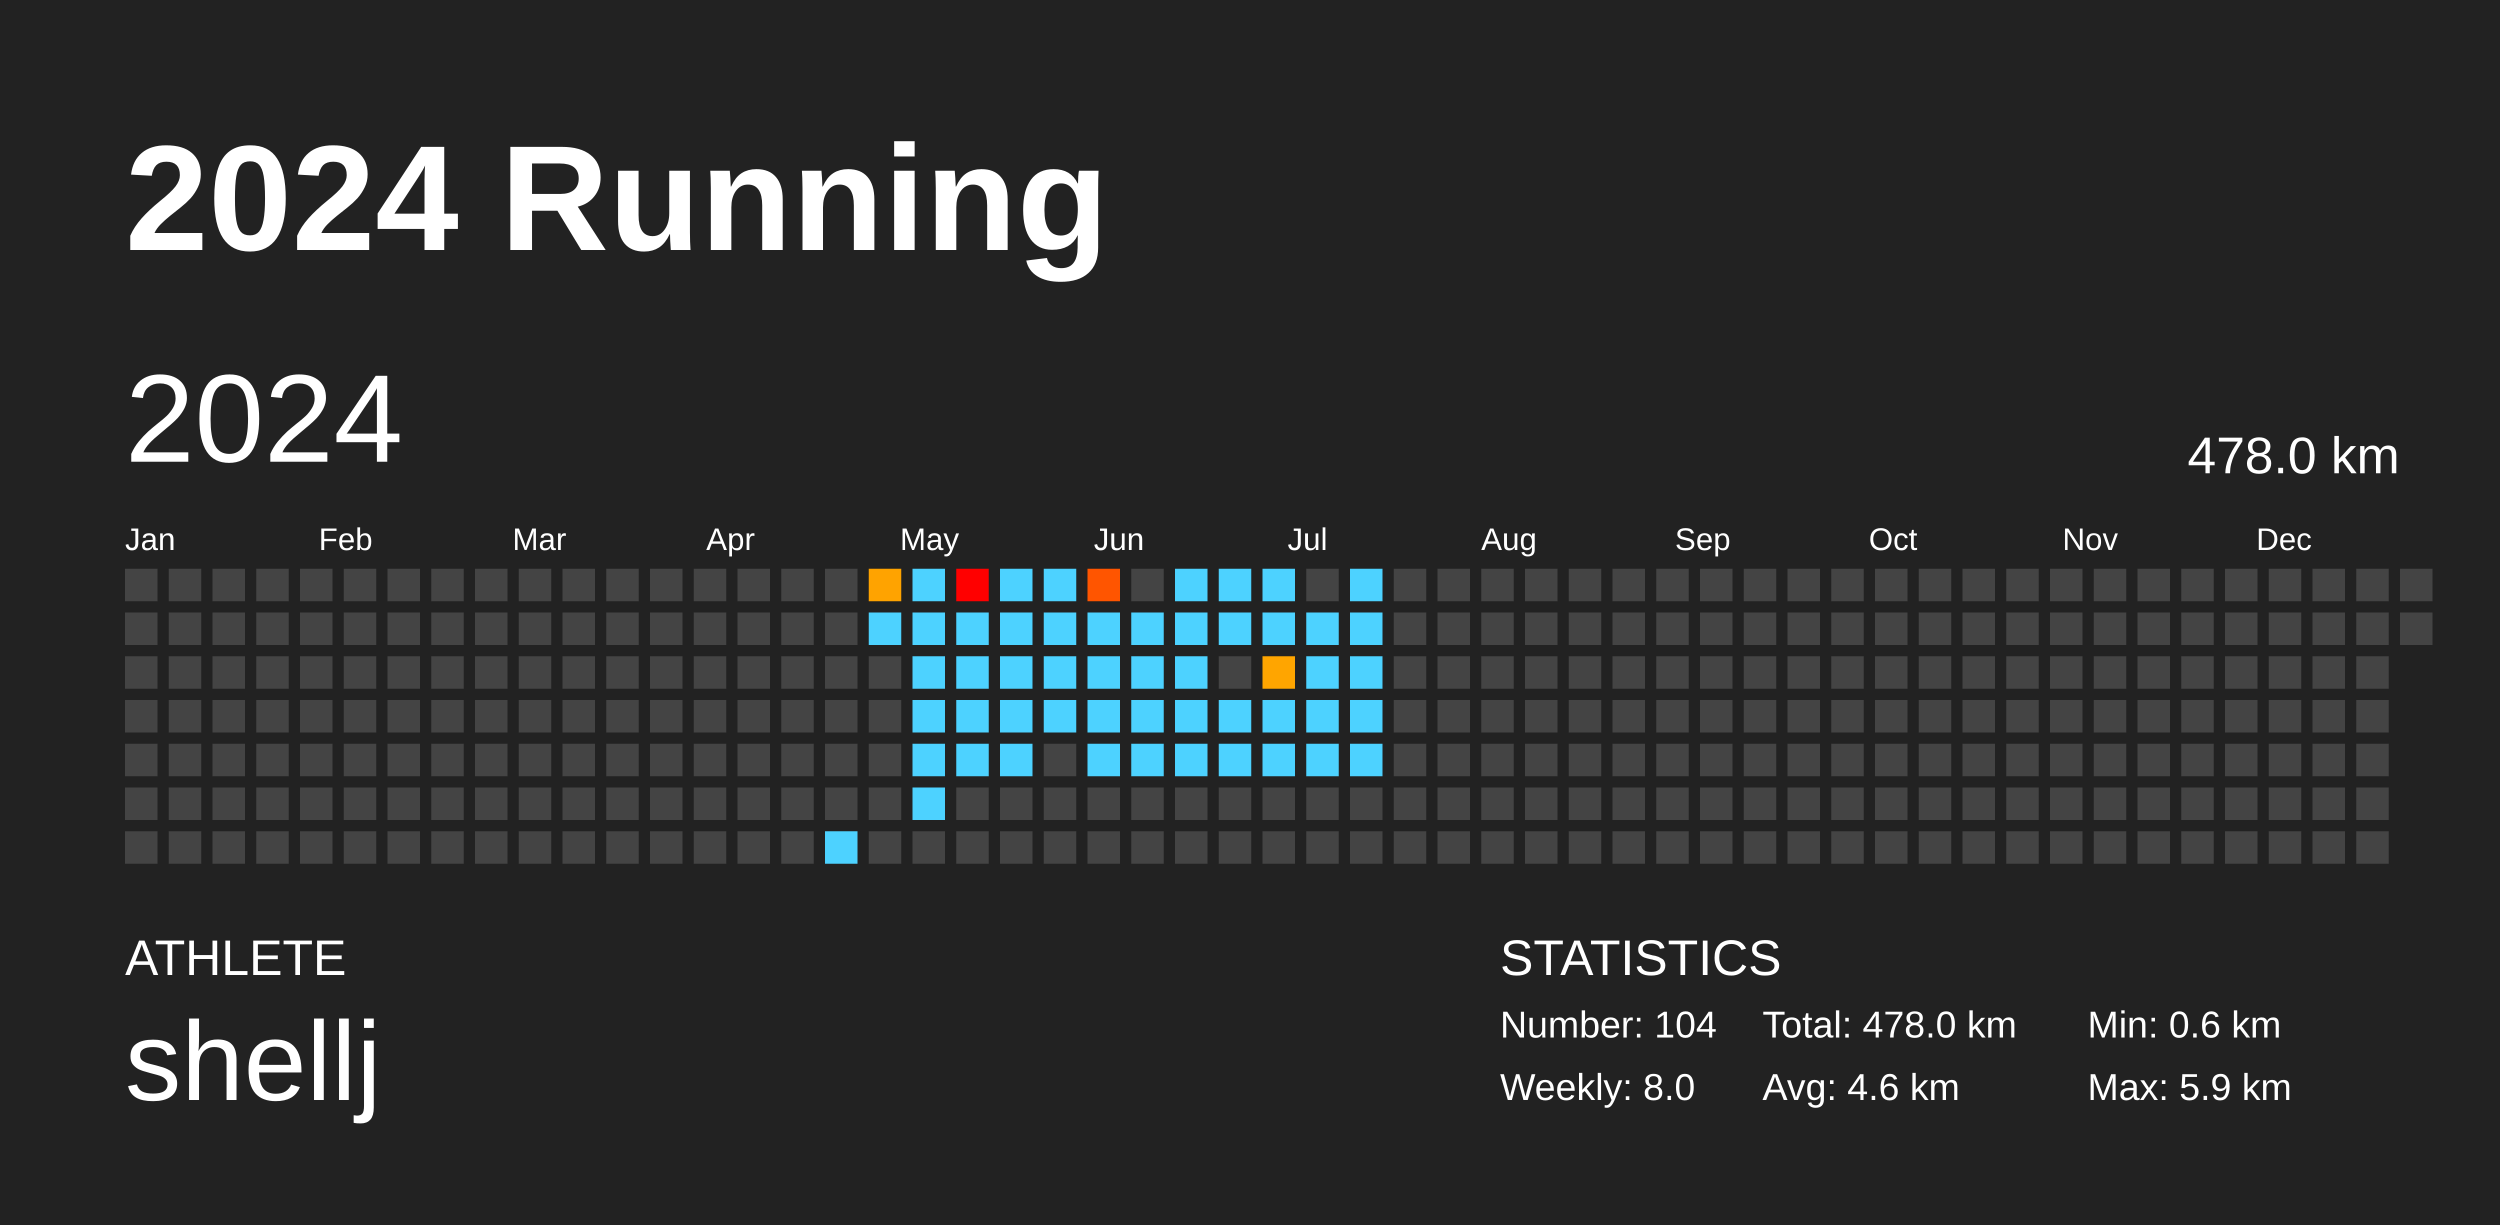
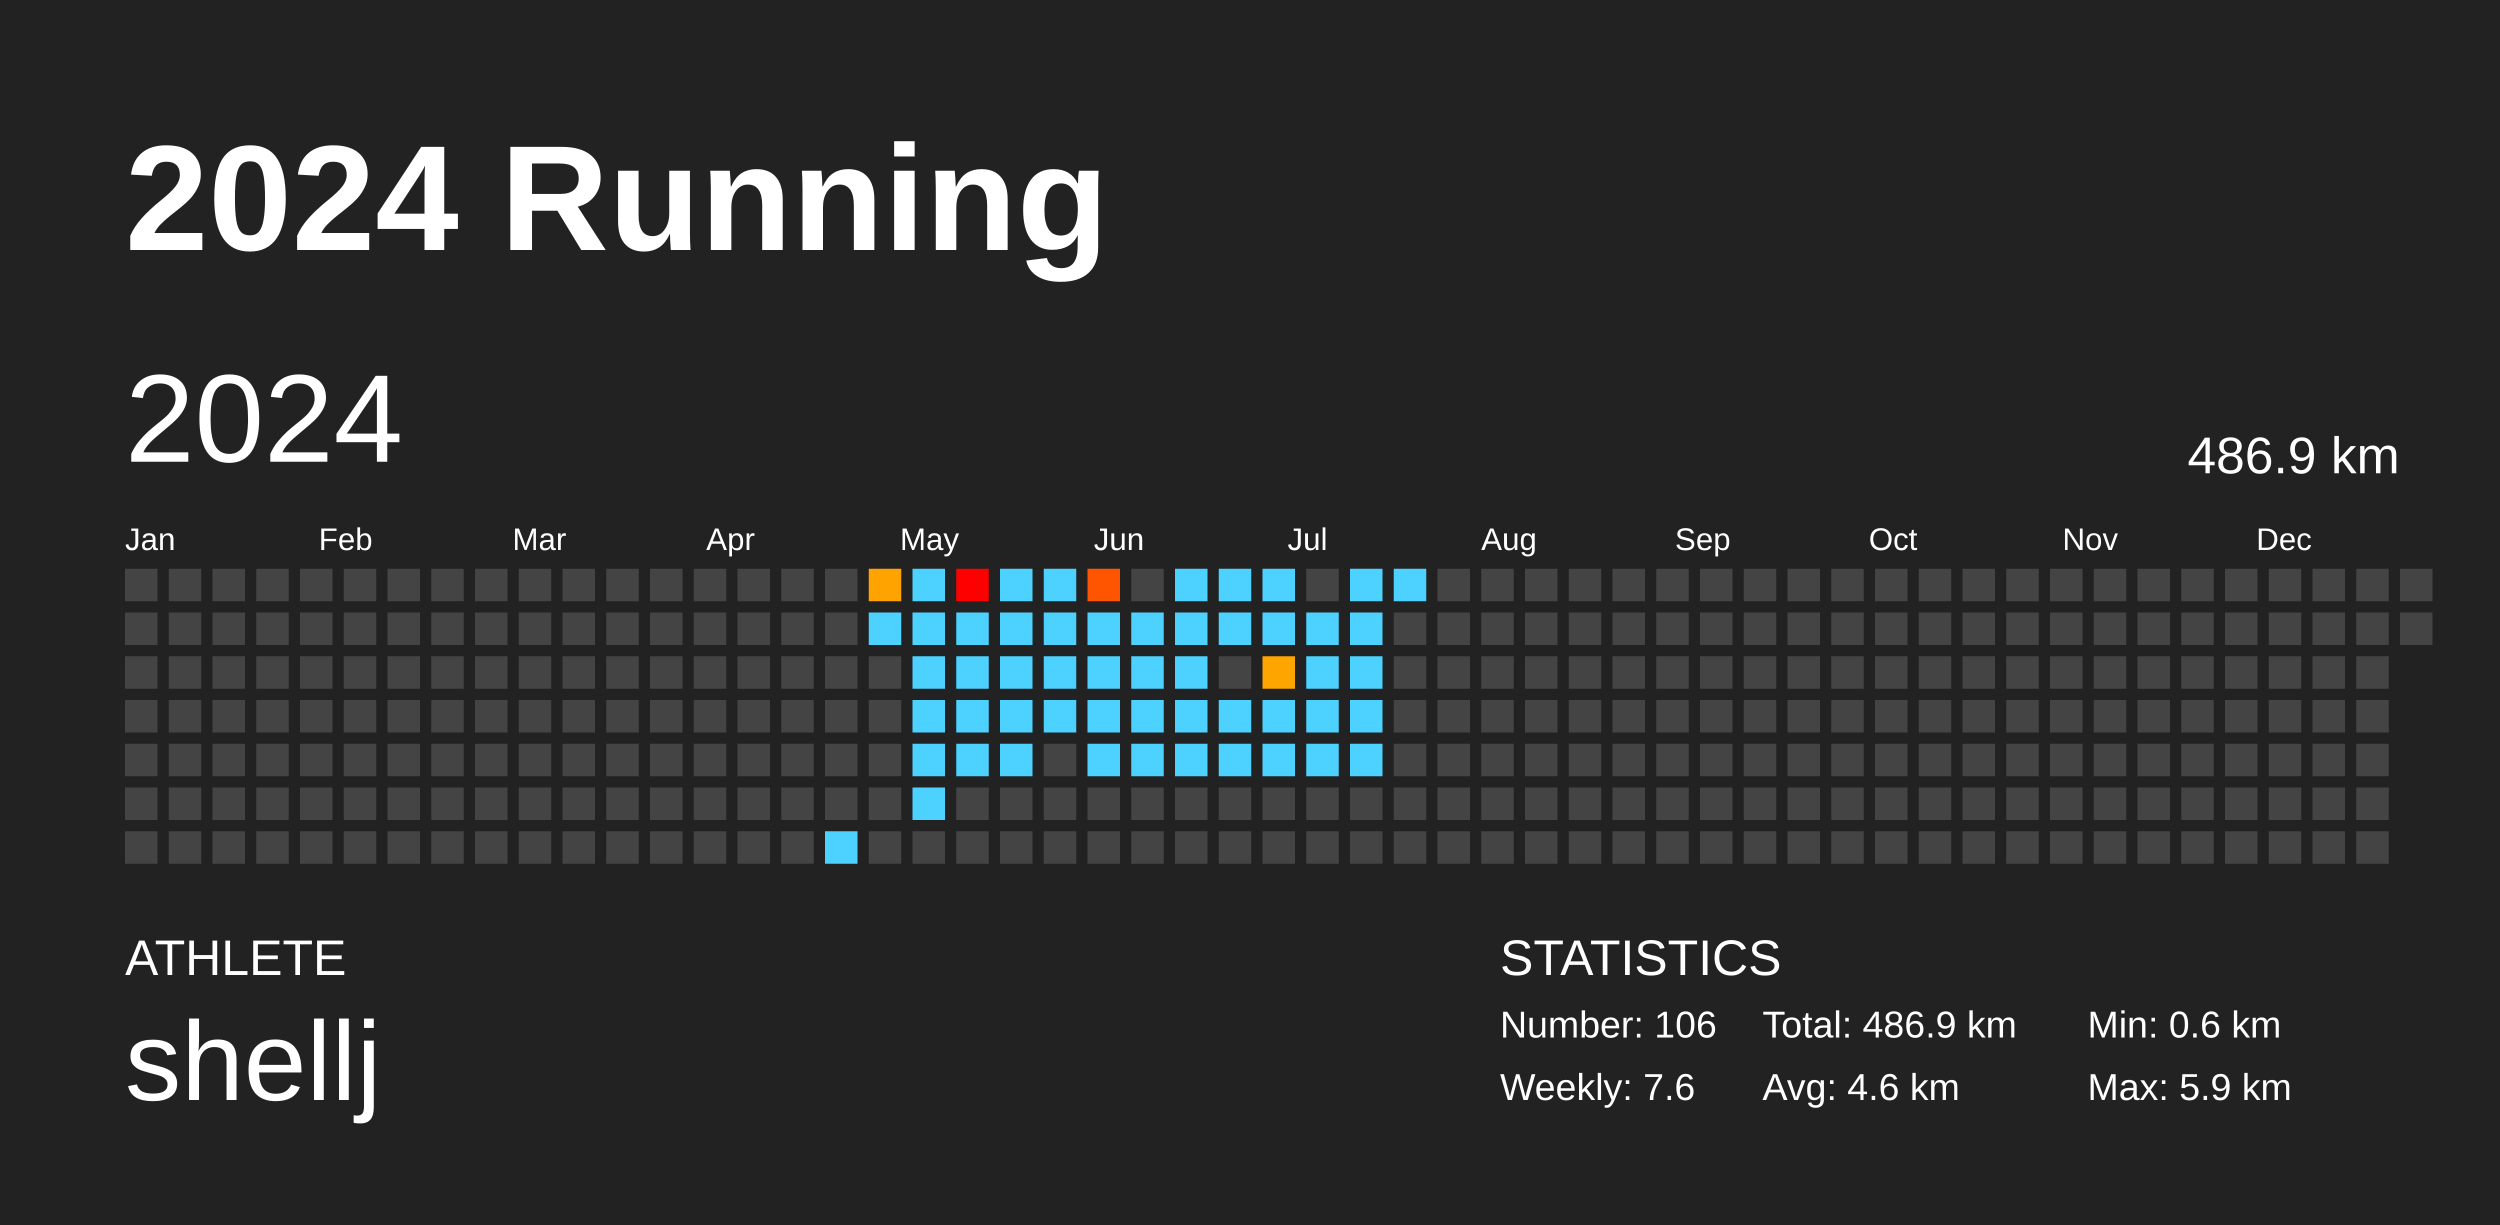
<svg xmlns="http://www.w3.org/2000/svg" baseProfile="full" height="98mm" version="1.1" viewBox="0,0,200,98" width="200mm">
  <defs />
  <rect fill="#222222" height="98" width="200" x="0" y="0" />
  <text fill="#FFFFFF" style="font-size:12px; font-family:Arial; font-weight:bold;" x="10" y="20">2024 Running</text>
  <text fill="#FFFFFF" style="font-size:4px; font-family:Arial" x="10" y="78">ATHLETE</text>
  <text fill="#FFFFFF" style="font-size:9px; font-family:Arial" x="10" y="88">shellj</text>
  <text fill="#FFFFFF" style="font-size:4px; font-family:Arial" x="120" y="78">STATISTICS</text>
-   <text fill="#FFFFFF" style="font-size:3px; font-family:Arial" x="120" y="83">Number: 104</text>
-   <text fill="#FFFFFF" style="font-size:3px; font-family:Arial" x="120" y="88">Weekly: 8.0</text>
-   <text fill="#FFFFFF" style="font-size:3px; font-family:Arial" x="141" y="83">Total: 478.0 km</text>
+   <text fill="#FFFFFF" style="font-size:3px; font-family:Arial" x="120" y="83">Number: 106</text>
+   <text fill="#FFFFFF" style="font-size:3px; font-family:Arial" x="120" y="88">Weekly: 7.6</text>
+   <text fill="#FFFFFF" style="font-size:3px; font-family:Arial" x="141" y="83">Total: 486.9 km</text>
  <text fill="#FFFFFF" style="font-size:3px; font-family:Arial" x="141" y="88">Avg: 4.6 km</text>
  <text fill="#FFFFFF" style="font-size:3px; font-family:Arial" x="167" y="83">Min: 0.6 km</text>
  <text fill="#FFFFFF" style="font-size:3px; font-family:Arial" x="167" y="88">Max: 5.9 km</text>
  <text dominant-baseline="hanging" fill="#FFFFFF" style="font-size:10.0px; font-family:Arial;" x="10" y="30">2024</text>
-   <text dominant-baseline="hanging" fill="#FFFFFF" style="font-size:4.125px; font-family:Arial;" x="175" y="35">478.0 km</text>
+   <text dominant-baseline="hanging" fill="#FFFFFF" style="font-size:4.125px; font-family:Arial;" x="175" y="35">486.9 km</text>
  <text fill="#FFFFFF" style="font-size:2.5px; font-family:Arial" x="10.0" y="44">Jan</text>
  <text fill="#FFFFFF" style="font-size:2.5px; font-family:Arial" x="25.5" y="44">Feb</text>
  <text fill="#FFFFFF" style="font-size:2.5px; font-family:Arial" x="41.0" y="44">Mar</text>
  <text fill="#FFFFFF" style="font-size:2.5px; font-family:Arial" x="56.5" y="44">Apr</text>
  <text fill="#FFFFFF" style="font-size:2.5px; font-family:Arial" x="72.0" y="44">May</text>
  <text fill="#FFFFFF" style="font-size:2.5px; font-family:Arial" x="87.5" y="44">Jun</text>
  <text fill="#FFFFFF" style="font-size:2.5px; font-family:Arial" x="103.0" y="44">Jul</text>
  <text fill="#FFFFFF" style="font-size:2.5px; font-family:Arial" x="118.5" y="44">Aug</text>
  <text fill="#FFFFFF" style="font-size:2.5px; font-family:Arial" x="134.0" y="44">Sep</text>
  <text fill="#FFFFFF" style="font-size:2.5px; font-family:Arial" x="149.5" y="44">Oct</text>
  <text fill="#FFFFFF" style="font-size:2.5px; font-family:Arial" x="165.0" y="44">Nov</text>
  <text fill="#FFFFFF" style="font-size:2.5px; font-family:Arial" x="180.5" y="44">Dec</text>
  <rect fill="#444444" height="2.6" width="2.6" x="10.0" y="45.5" />
  <rect fill="#444444" height="2.6" width="2.6" x="10.0" y="49.0" />
  <rect fill="#444444" height="2.6" width="2.6" x="10.0" y="52.5" />
  <rect fill="#444444" height="2.6" width="2.6" x="10.0" y="56.0" />
  <rect fill="#444444" height="2.6" width="2.6" x="10.0" y="59.5" />
  <rect fill="#444444" height="2.6" width="2.6" x="10.0" y="63.0" />
  <rect fill="#444444" height="2.6" width="2.6" x="10.0" y="66.5" />
  <rect fill="#444444" height="2.6" width="2.6" x="13.5" y="45.5" />
  <rect fill="#444444" height="2.6" width="2.6" x="13.5" y="49.0" />
  <rect fill="#444444" height="2.6" width="2.6" x="13.5" y="52.5" />
  <rect fill="#444444" height="2.6" width="2.6" x="13.5" y="56.0" />
  <rect fill="#444444" height="2.6" width="2.6" x="13.5" y="59.5" />
  <rect fill="#444444" height="2.6" width="2.6" x="13.5" y="63.0" />
  <rect fill="#444444" height="2.6" width="2.6" x="13.5" y="66.5" />
  <rect fill="#444444" height="2.6" width="2.6" x="17.0" y="45.5" />
  <rect fill="#444444" height="2.6" width="2.6" x="17.0" y="49.0" />
  <rect fill="#444444" height="2.6" width="2.6" x="17.0" y="52.5" />
  <rect fill="#444444" height="2.6" width="2.6" x="17.0" y="56.0" />
  <rect fill="#444444" height="2.6" width="2.6" x="17.0" y="59.5" />
  <rect fill="#444444" height="2.6" width="2.6" x="17.0" y="63.0" />
  <rect fill="#444444" height="2.6" width="2.6" x="17.0" y="66.5" />
  <rect fill="#444444" height="2.6" width="2.6" x="20.5" y="45.5" />
  <rect fill="#444444" height="2.6" width="2.6" x="20.5" y="49.0" />
  <rect fill="#444444" height="2.6" width="2.6" x="20.5" y="52.5" />
  <rect fill="#444444" height="2.6" width="2.6" x="20.5" y="56.0" />
  <rect fill="#444444" height="2.6" width="2.6" x="20.5" y="59.5" />
  <rect fill="#444444" height="2.6" width="2.6" x="20.5" y="63.0" />
  <rect fill="#444444" height="2.6" width="2.6" x="20.5" y="66.5" />
  <rect fill="#444444" height="2.6" width="2.6" x="24.0" y="45.5" />
  <rect fill="#444444" height="2.6" width="2.6" x="24.0" y="49.0" />
  <rect fill="#444444" height="2.6" width="2.6" x="24.0" y="52.5" />
  <rect fill="#444444" height="2.6" width="2.6" x="24.0" y="56.0" />
  <rect fill="#444444" height="2.6" width="2.6" x="24.0" y="59.5" />
  <rect fill="#444444" height="2.6" width="2.6" x="24.0" y="63.0" />
  <rect fill="#444444" height="2.6" width="2.6" x="24.0" y="66.5" />
  <rect fill="#444444" height="2.6" width="2.6" x="27.5" y="45.5" />
  <rect fill="#444444" height="2.6" width="2.6" x="27.5" y="49.0" />
  <rect fill="#444444" height="2.6" width="2.6" x="27.5" y="52.5" />
  <rect fill="#444444" height="2.6" width="2.6" x="27.5" y="56.0" />
  <rect fill="#444444" height="2.6" width="2.6" x="27.5" y="59.5" />
  <rect fill="#444444" height="2.6" width="2.6" x="27.5" y="63.0" />
  <rect fill="#444444" height="2.6" width="2.6" x="27.5" y="66.5" />
  <rect fill="#444444" height="2.6" width="2.6" x="31.0" y="45.5" />
  <rect fill="#444444" height="2.6" width="2.6" x="31.0" y="49.0" />
  <rect fill="#444444" height="2.6" width="2.6" x="31.0" y="52.5" />
  <rect fill="#444444" height="2.6" width="2.6" x="31.0" y="56.0" />
  <rect fill="#444444" height="2.6" width="2.6" x="31.0" y="59.5" />
  <rect fill="#444444" height="2.6" width="2.6" x="31.0" y="63.0" />
  <rect fill="#444444" height="2.6" width="2.6" x="31.0" y="66.5" />
  <rect fill="#444444" height="2.6" width="2.6" x="34.5" y="45.5" />
  <rect fill="#444444" height="2.6" width="2.6" x="34.5" y="49.0" />
  <rect fill="#444444" height="2.6" width="2.6" x="34.5" y="52.5" />
  <rect fill="#444444" height="2.6" width="2.6" x="34.5" y="56.0" />
  <rect fill="#444444" height="2.6" width="2.6" x="34.5" y="59.5" />
  <rect fill="#444444" height="2.6" width="2.6" x="34.5" y="63.0" />
  <rect fill="#444444" height="2.6" width="2.6" x="34.5" y="66.5" />
  <rect fill="#444444" height="2.6" width="2.6" x="38.0" y="45.5" />
  <rect fill="#444444" height="2.6" width="2.6" x="38.0" y="49.0" />
  <rect fill="#444444" height="2.6" width="2.6" x="38.0" y="52.5" />
  <rect fill="#444444" height="2.6" width="2.6" x="38.0" y="56.0" />
  <rect fill="#444444" height="2.6" width="2.6" x="38.0" y="59.5" />
  <rect fill="#444444" height="2.6" width="2.6" x="38.0" y="63.0" />
  <rect fill="#444444" height="2.6" width="2.6" x="38.0" y="66.5" />
  <rect fill="#444444" height="2.6" width="2.6" x="41.5" y="45.5" />
  <rect fill="#444444" height="2.6" width="2.6" x="41.5" y="49.0" />
  <rect fill="#444444" height="2.6" width="2.6" x="41.5" y="52.5" />
  <rect fill="#444444" height="2.6" width="2.6" x="41.5" y="56.0" />
  <rect fill="#444444" height="2.6" width="2.6" x="41.5" y="59.5" />
  <rect fill="#444444" height="2.6" width="2.6" x="41.5" y="63.0" />
  <rect fill="#444444" height="2.6" width="2.6" x="41.5" y="66.5" />
  <rect fill="#444444" height="2.6" width="2.6" x="45.0" y="45.5" />
  <rect fill="#444444" height="2.6" width="2.6" x="45.0" y="49.0" />
  <rect fill="#444444" height="2.6" width="2.6" x="45.0" y="52.5" />
  <rect fill="#444444" height="2.6" width="2.6" x="45.0" y="56.0" />
  <rect fill="#444444" height="2.6" width="2.6" x="45.0" y="59.5" />
  <rect fill="#444444" height="2.6" width="2.6" x="45.0" y="63.0" />
  <rect fill="#444444" height="2.6" width="2.6" x="45.0" y="66.5" />
  <rect fill="#444444" height="2.6" width="2.6" x="48.5" y="45.5" />
  <rect fill="#444444" height="2.6" width="2.6" x="48.5" y="49.0" />
  <rect fill="#444444" height="2.6" width="2.6" x="48.5" y="52.5" />
  <rect fill="#444444" height="2.6" width="2.6" x="48.5" y="56.0" />
  <rect fill="#444444" height="2.6" width="2.6" x="48.5" y="59.5" />
  <rect fill="#444444" height="2.6" width="2.6" x="48.5" y="63.0" />
  <rect fill="#444444" height="2.6" width="2.6" x="48.5" y="66.5" />
  <rect fill="#444444" height="2.6" width="2.6" x="52.0" y="45.5" />
  <rect fill="#444444" height="2.6" width="2.6" x="52.0" y="49.0" />
  <rect fill="#444444" height="2.6" width="2.6" x="52.0" y="52.5" />
  <rect fill="#444444" height="2.6" width="2.6" x="52.0" y="56.0" />
  <rect fill="#444444" height="2.6" width="2.6" x="52.0" y="59.5" />
  <rect fill="#444444" height="2.6" width="2.6" x="52.0" y="63.0" />
  <rect fill="#444444" height="2.6" width="2.6" x="52.0" y="66.5" />
  <rect fill="#444444" height="2.6" width="2.6" x="55.5" y="45.5" />
  <rect fill="#444444" height="2.6" width="2.6" x="55.5" y="49.0" />
  <rect fill="#444444" height="2.6" width="2.6" x="55.5" y="52.5" />
  <rect fill="#444444" height="2.6" width="2.6" x="55.5" y="56.0" />
  <rect fill="#444444" height="2.6" width="2.6" x="55.5" y="59.5" />
  <rect fill="#444444" height="2.6" width="2.6" x="55.5" y="63.0" />
  <rect fill="#444444" height="2.6" width="2.6" x="55.5" y="66.5" />
  <rect fill="#444444" height="2.6" width="2.6" x="59.0" y="45.5" />
  <rect fill="#444444" height="2.6" width="2.6" x="59.0" y="49.0" />
  <rect fill="#444444" height="2.6" width="2.6" x="59.0" y="52.5" />
  <rect fill="#444444" height="2.6" width="2.6" x="59.0" y="56.0" />
  <rect fill="#444444" height="2.6" width="2.6" x="59.0" y="59.5" />
  <rect fill="#444444" height="2.6" width="2.6" x="59.0" y="63.0" />
  <rect fill="#444444" height="2.6" width="2.6" x="59.0" y="66.5" />
  <rect fill="#444444" height="2.6" width="2.6" x="62.5" y="45.5" />
  <rect fill="#444444" height="2.6" width="2.6" x="62.5" y="49.0" />
  <rect fill="#444444" height="2.6" width="2.6" x="62.5" y="52.5" />
  <rect fill="#444444" height="2.6" width="2.6" x="62.5" y="56.0" />
  <rect fill="#444444" height="2.6" width="2.6" x="62.5" y="59.5" />
  <rect fill="#444444" height="2.6" width="2.6" x="62.5" y="63.0" />
  <rect fill="#444444" height="2.6" width="2.6" x="62.5" y="66.5" />
  <rect fill="#444444" height="2.6" width="2.6" x="66.0" y="45.5" />
  <rect fill="#444444" height="2.6" width="2.6" x="66.0" y="49.0" />
  <rect fill="#444444" height="2.6" width="2.6" x="66.0" y="52.5" />
  <rect fill="#444444" height="2.6" width="2.6" x="66.0" y="56.0" />
  <rect fill="#444444" height="2.6" width="2.6" x="66.0" y="59.5" />
  <rect fill="#444444" height="2.6" width="2.6" x="66.0" y="63.0" />
  <rect fill="#4dd2ff" height="2.6" width="2.6" x="66.0" y="66.5" />
  <rect fill="#ffa300" height="2.6" width="2.6" x="69.5" y="45.5" />
  <rect fill="#4dd2ff" height="2.6" width="2.6" x="69.5" y="49.0" />
  <rect fill="#444444" height="2.6" width="2.6" x="69.5" y="52.5" />
  <rect fill="#444444" height="2.6" width="2.6" x="69.5" y="56.0" />
  <rect fill="#444444" height="2.6" width="2.6" x="69.5" y="59.5" />
  <rect fill="#444444" height="2.6" width="2.6" x="69.5" y="63.0" />
  <rect fill="#444444" height="2.6" width="2.6" x="69.5" y="66.5" />
  <rect fill="#4dd2ff" height="2.6" width="2.6" x="73.0" y="45.5" />
  <rect fill="#4dd2ff" height="2.6" width="2.6" x="73.0" y="49.0" />
  <rect fill="#4dd2ff" height="2.6" width="2.6" x="73.0" y="52.5" />
  <rect fill="#4dd2ff" height="2.6" width="2.6" x="73.0" y="56.0" />
  <rect fill="#4dd2ff" height="2.6" width="2.6" x="73.0" y="59.5" />
  <rect fill="#4dd2ff" height="2.6" width="2.6" x="73.0" y="63.0" />
  <rect fill="#444444" height="2.6" width="2.6" x="73.0" y="66.5" />
  <rect fill="red" height="2.6" width="2.6" x="76.5" y="45.5" />
  <rect fill="#4dd2ff" height="2.6" width="2.6" x="76.5" y="49.0" />
  <rect fill="#4dd2ff" height="2.6" width="2.6" x="76.5" y="52.5" />
  <rect fill="#4dd2ff" height="2.6" width="2.6" x="76.5" y="56.0" />
  <rect fill="#4dd2ff" height="2.6" width="2.6" x="76.5" y="59.5" />
  <rect fill="#444444" height="2.6" width="2.6" x="76.5" y="63.0" />
  <rect fill="#444444" height="2.6" width="2.6" x="76.5" y="66.5" />
  <rect fill="#4dd2ff" height="2.6" width="2.6" x="80.0" y="45.5" />
  <rect fill="#4dd2ff" height="2.6" width="2.6" x="80.0" y="49.0" />
  <rect fill="#4dd2ff" height="2.6" width="2.6" x="80.0" y="52.5" />
  <rect fill="#4dd2ff" height="2.6" width="2.6" x="80.0" y="56.0" />
  <rect fill="#4dd2ff" height="2.6" width="2.6" x="80.0" y="59.5" />
  <rect fill="#444444" height="2.6" width="2.6" x="80.0" y="63.0" />
  <rect fill="#444444" height="2.6" width="2.6" x="80.0" y="66.5" />
  <rect fill="#4dd2ff" height="2.6" width="2.6" x="83.5" y="45.5" />
  <rect fill="#4dd2ff" height="2.6" width="2.6" x="83.5" y="49.0" />
  <rect fill="#4dd2ff" height="2.6" width="2.6" x="83.5" y="52.5" />
  <rect fill="#4dd2ff" height="2.6" width="2.6" x="83.5" y="56.0" />
  <rect fill="#444444" height="2.6" width="2.6" x="83.5" y="59.5" />
  <rect fill="#444444" height="2.6" width="2.6" x="83.5" y="63.0" />
  <rect fill="#444444" height="2.6" width="2.6" x="83.5" y="66.5" />
  <rect fill="#ff5500" height="2.6" width="2.6" x="87.0" y="45.5" />
  <rect fill="#4dd2ff" height="2.6" width="2.6" x="87.0" y="49.0" />
  <rect fill="#4dd2ff" height="2.6" width="2.6" x="87.0" y="52.5" />
  <rect fill="#4dd2ff" height="2.6" width="2.6" x="87.0" y="56.0" />
  <rect fill="#4dd2ff" height="2.6" width="2.6" x="87.0" y="59.5" />
  <rect fill="#444444" height="2.6" width="2.6" x="87.0" y="63.0" />
  <rect fill="#444444" height="2.6" width="2.6" x="87.0" y="66.5" />
  <rect fill="#444444" height="2.6" width="2.6" x="90.5" y="45.5" />
  <rect fill="#4dd2ff" height="2.6" width="2.6" x="90.5" y="49.0" />
  <rect fill="#4dd2ff" height="2.6" width="2.6" x="90.5" y="52.5" />
  <rect fill="#4dd2ff" height="2.6" width="2.6" x="90.5" y="56.0" />
  <rect fill="#4dd2ff" height="2.6" width="2.6" x="90.5" y="59.5" />
  <rect fill="#444444" height="2.6" width="2.6" x="90.5" y="63.0" />
  <rect fill="#444444" height="2.6" width="2.6" x="90.5" y="66.5" />
  <rect fill="#4dd2ff" height="2.6" width="2.6" x="94.0" y="45.5" />
  <rect fill="#4dd2ff" height="2.6" width="2.6" x="94.0" y="49.0" />
  <rect fill="#4dd2ff" height="2.6" width="2.6" x="94.0" y="52.5" />
  <rect fill="#4dd2ff" height="2.6" width="2.6" x="94.0" y="56.0" />
  <rect fill="#4dd2ff" height="2.6" width="2.6" x="94.0" y="59.5" />
  <rect fill="#444444" height="2.6" width="2.6" x="94.0" y="63.0" />
  <rect fill="#444444" height="2.6" width="2.6" x="94.0" y="66.5" />
  <rect fill="#4dd2ff" height="2.6" width="2.6" x="97.5" y="45.5" />
  <rect fill="#4dd2ff" height="2.6" width="2.6" x="97.5" y="49.0" />
  <rect fill="#444444" height="2.6" width="2.6" x="97.5" y="52.5" />
  <rect fill="#4dd2ff" height="2.6" width="2.6" x="97.5" y="56.0" />
  <rect fill="#4dd2ff" height="2.6" width="2.6" x="97.5" y="59.5" />
  <rect fill="#444444" height="2.6" width="2.6" x="97.5" y="63.0" />
  <rect fill="#444444" height="2.6" width="2.6" x="97.5" y="66.5" />
  <rect fill="#4dd2ff" height="2.6" width="2.6" x="101.0" y="45.5" />
  <rect fill="#4dd2ff" height="2.6" width="2.6" x="101.0" y="49.0" />
  <rect fill="#ffa500" height="2.6" width="2.6" x="101.0" y="52.5" />
  <rect fill="#4dd2ff" height="2.6" width="2.6" x="101.0" y="56.0" />
  <rect fill="#4dd2ff" height="2.6" width="2.6" x="101.0" y="59.5" />
  <rect fill="#444444" height="2.6" width="2.6" x="101.0" y="63.0" />
  <rect fill="#444444" height="2.6" width="2.6" x="101.0" y="66.5" />
  <rect fill="#444444" height="2.6" width="2.6" x="104.5" y="45.5" />
  <rect fill="#4dd2ff" height="2.6" width="2.6" x="104.5" y="49.0" />
  <rect fill="#4dd2ff" height="2.6" width="2.6" x="104.5" y="52.5" />
  <rect fill="#4dd2ff" height="2.6" width="2.6" x="104.5" y="56.0" />
  <rect fill="#4dd2ff" height="2.6" width="2.6" x="104.5" y="59.5" />
  <rect fill="#444444" height="2.6" width="2.6" x="104.5" y="63.0" />
  <rect fill="#444444" height="2.6" width="2.6" x="104.5" y="66.5" />
  <rect fill="#4dd2ff" height="2.6" width="2.6" x="108.0" y="45.5" />
  <rect fill="#4dd2ff" height="2.6" width="2.6" x="108.0" y="49.0" />
  <rect fill="#4dd2ff" height="2.6" width="2.6" x="108.0" y="52.5" />
  <rect fill="#4dd2ff" height="2.6" width="2.6" x="108.0" y="56.0" />
  <rect fill="#4dd2ff" height="2.6" width="2.6" x="108.0" y="59.5" />
  <rect fill="#444444" height="2.6" width="2.6" x="108.0" y="63.0" />
  <rect fill="#444444" height="2.6" width="2.6" x="108.0" y="66.5" />
-   <rect fill="#444444" height="2.6" width="2.6" x="111.5" y="45.5" />
+   <rect fill="#4dd2ff" height="2.6" width="2.6" x="111.5" y="45.5" />
  <rect fill="#444444" height="2.6" width="2.6" x="111.5" y="49.0" />
  <rect fill="#444444" height="2.6" width="2.6" x="111.5" y="52.5" />
  <rect fill="#444444" height="2.6" width="2.6" x="111.5" y="56.0" />
  <rect fill="#444444" height="2.6" width="2.6" x="111.5" y="59.5" />
  <rect fill="#444444" height="2.6" width="2.6" x="111.5" y="63.0" />
  <rect fill="#444444" height="2.6" width="2.6" x="111.5" y="66.5" />
  <rect fill="#444444" height="2.6" width="2.6" x="115.0" y="45.5" />
  <rect fill="#444444" height="2.6" width="2.6" x="115.0" y="49.0" />
  <rect fill="#444444" height="2.6" width="2.6" x="115.0" y="52.5" />
  <rect fill="#444444" height="2.6" width="2.6" x="115.0" y="56.0" />
  <rect fill="#444444" height="2.6" width="2.6" x="115.0" y="59.5" />
  <rect fill="#444444" height="2.6" width="2.6" x="115.0" y="63.0" />
  <rect fill="#444444" height="2.6" width="2.6" x="115.0" y="66.5" />
  <rect fill="#444444" height="2.6" width="2.6" x="118.5" y="45.5" />
  <rect fill="#444444" height="2.6" width="2.6" x="118.5" y="49.0" />
  <rect fill="#444444" height="2.6" width="2.6" x="118.5" y="52.5" />
  <rect fill="#444444" height="2.6" width="2.6" x="118.5" y="56.0" />
  <rect fill="#444444" height="2.6" width="2.6" x="118.5" y="59.5" />
  <rect fill="#444444" height="2.6" width="2.6" x="118.5" y="63.0" />
  <rect fill="#444444" height="2.6" width="2.6" x="118.5" y="66.5" />
  <rect fill="#444444" height="2.6" width="2.6" x="122.0" y="45.5" />
  <rect fill="#444444" height="2.6" width="2.6" x="122.0" y="49.0" />
  <rect fill="#444444" height="2.6" width="2.6" x="122.0" y="52.5" />
  <rect fill="#444444" height="2.6" width="2.6" x="122.0" y="56.0" />
  <rect fill="#444444" height="2.6" width="2.6" x="122.0" y="59.5" />
  <rect fill="#444444" height="2.6" width="2.6" x="122.0" y="63.0" />
  <rect fill="#444444" height="2.6" width="2.6" x="122.0" y="66.5" />
  <rect fill="#444444" height="2.6" width="2.6" x="125.5" y="45.5" />
  <rect fill="#444444" height="2.6" width="2.6" x="125.5" y="49.0" />
  <rect fill="#444444" height="2.6" width="2.6" x="125.5" y="52.5" />
  <rect fill="#444444" height="2.6" width="2.6" x="125.5" y="56.0" />
  <rect fill="#444444" height="2.6" width="2.6" x="125.5" y="59.5" />
  <rect fill="#444444" height="2.6" width="2.6" x="125.5" y="63.0" />
  <rect fill="#444444" height="2.6" width="2.6" x="125.5" y="66.5" />
  <rect fill="#444444" height="2.6" width="2.6" x="129.0" y="45.5" />
  <rect fill="#444444" height="2.6" width="2.6" x="129.0" y="49.0" />
  <rect fill="#444444" height="2.6" width="2.6" x="129.0" y="52.5" />
  <rect fill="#444444" height="2.6" width="2.6" x="129.0" y="56.0" />
  <rect fill="#444444" height="2.6" width="2.6" x="129.0" y="59.5" />
  <rect fill="#444444" height="2.6" width="2.6" x="129.0" y="63.0" />
  <rect fill="#444444" height="2.6" width="2.6" x="129.0" y="66.5" />
  <rect fill="#444444" height="2.6" width="2.6" x="132.5" y="45.5" />
  <rect fill="#444444" height="2.6" width="2.6" x="132.5" y="49.0" />
  <rect fill="#444444" height="2.6" width="2.6" x="132.5" y="52.5" />
  <rect fill="#444444" height="2.6" width="2.6" x="132.5" y="56.0" />
  <rect fill="#444444" height="2.6" width="2.6" x="132.5" y="59.5" />
  <rect fill="#444444" height="2.6" width="2.6" x="132.5" y="63.0" />
  <rect fill="#444444" height="2.6" width="2.6" x="132.5" y="66.5" />
  <rect fill="#444444" height="2.6" width="2.6" x="136.0" y="45.5" />
  <rect fill="#444444" height="2.6" width="2.6" x="136.0" y="49.0" />
  <rect fill="#444444" height="2.6" width="2.6" x="136.0" y="52.5" />
  <rect fill="#444444" height="2.6" width="2.6" x="136.0" y="56.0" />
  <rect fill="#444444" height="2.6" width="2.6" x="136.0" y="59.5" />
  <rect fill="#444444" height="2.6" width="2.6" x="136.0" y="63.0" />
  <rect fill="#444444" height="2.6" width="2.6" x="136.0" y="66.5" />
  <rect fill="#444444" height="2.6" width="2.6" x="139.5" y="45.5" />
  <rect fill="#444444" height="2.6" width="2.6" x="139.5" y="49.0" />
  <rect fill="#444444" height="2.6" width="2.6" x="139.5" y="52.5" />
  <rect fill="#444444" height="2.6" width="2.6" x="139.5" y="56.0" />
  <rect fill="#444444" height="2.6" width="2.6" x="139.5" y="59.5" />
  <rect fill="#444444" height="2.6" width="2.6" x="139.5" y="63.0" />
  <rect fill="#444444" height="2.6" width="2.6" x="139.5" y="66.5" />
  <rect fill="#444444" height="2.6" width="2.6" x="143.0" y="45.5" />
  <rect fill="#444444" height="2.6" width="2.6" x="143.0" y="49.0" />
  <rect fill="#444444" height="2.6" width="2.6" x="143.0" y="52.5" />
  <rect fill="#444444" height="2.6" width="2.6" x="143.0" y="56.0" />
  <rect fill="#444444" height="2.6" width="2.6" x="143.0" y="59.5" />
  <rect fill="#444444" height="2.6" width="2.6" x="143.0" y="63.0" />
  <rect fill="#444444" height="2.6" width="2.6" x="143.0" y="66.5" />
  <rect fill="#444444" height="2.6" width="2.6" x="146.5" y="45.5" />
  <rect fill="#444444" height="2.6" width="2.6" x="146.5" y="49.0" />
  <rect fill="#444444" height="2.6" width="2.6" x="146.5" y="52.5" />
  <rect fill="#444444" height="2.6" width="2.6" x="146.5" y="56.0" />
  <rect fill="#444444" height="2.6" width="2.6" x="146.5" y="59.5" />
  <rect fill="#444444" height="2.6" width="2.6" x="146.5" y="63.0" />
  <rect fill="#444444" height="2.6" width="2.6" x="146.5" y="66.5" />
  <rect fill="#444444" height="2.6" width="2.6" x="150.0" y="45.5" />
  <rect fill="#444444" height="2.6" width="2.6" x="150.0" y="49.0" />
  <rect fill="#444444" height="2.6" width="2.6" x="150.0" y="52.5" />
  <rect fill="#444444" height="2.6" width="2.6" x="150.0" y="56.0" />
  <rect fill="#444444" height="2.6" width="2.6" x="150.0" y="59.5" />
  <rect fill="#444444" height="2.6" width="2.6" x="150.0" y="63.0" />
  <rect fill="#444444" height="2.6" width="2.6" x="150.0" y="66.5" />
  <rect fill="#444444" height="2.6" width="2.6" x="153.5" y="45.5" />
  <rect fill="#444444" height="2.6" width="2.6" x="153.5" y="49.0" />
  <rect fill="#444444" height="2.6" width="2.6" x="153.5" y="52.5" />
  <rect fill="#444444" height="2.6" width="2.6" x="153.5" y="56.0" />
  <rect fill="#444444" height="2.6" width="2.6" x="153.5" y="59.5" />
  <rect fill="#444444" height="2.6" width="2.6" x="153.5" y="63.0" />
  <rect fill="#444444" height="2.6" width="2.6" x="153.5" y="66.5" />
  <rect fill="#444444" height="2.6" width="2.6" x="157.0" y="45.5" />
  <rect fill="#444444" height="2.6" width="2.6" x="157.0" y="49.0" />
  <rect fill="#444444" height="2.6" width="2.6" x="157.0" y="52.5" />
  <rect fill="#444444" height="2.6" width="2.6" x="157.0" y="56.0" />
  <rect fill="#444444" height="2.6" width="2.6" x="157.0" y="59.5" />
  <rect fill="#444444" height="2.6" width="2.6" x="157.0" y="63.0" />
  <rect fill="#444444" height="2.6" width="2.6" x="157.0" y="66.5" />
  <rect fill="#444444" height="2.6" width="2.6" x="160.5" y="45.5" />
  <rect fill="#444444" height="2.6" width="2.6" x="160.5" y="49.0" />
  <rect fill="#444444" height="2.6" width="2.6" x="160.5" y="52.5" />
  <rect fill="#444444" height="2.6" width="2.6" x="160.5" y="56.0" />
  <rect fill="#444444" height="2.6" width="2.6" x="160.5" y="59.5" />
  <rect fill="#444444" height="2.6" width="2.6" x="160.5" y="63.0" />
  <rect fill="#444444" height="2.6" width="2.6" x="160.5" y="66.5" />
  <rect fill="#444444" height="2.6" width="2.6" x="164.0" y="45.5" />
  <rect fill="#444444" height="2.6" width="2.6" x="164.0" y="49.0" />
  <rect fill="#444444" height="2.6" width="2.6" x="164.0" y="52.5" />
  <rect fill="#444444" height="2.6" width="2.6" x="164.0" y="56.0" />
  <rect fill="#444444" height="2.6" width="2.6" x="164.0" y="59.5" />
  <rect fill="#444444" height="2.6" width="2.6" x="164.0" y="63.0" />
  <rect fill="#444444" height="2.6" width="2.6" x="164.0" y="66.5" />
  <rect fill="#444444" height="2.6" width="2.6" x="167.5" y="45.5" />
  <rect fill="#444444" height="2.6" width="2.6" x="167.5" y="49.0" />
  <rect fill="#444444" height="2.6" width="2.6" x="167.5" y="52.5" />
  <rect fill="#444444" height="2.6" width="2.6" x="167.5" y="56.0" />
  <rect fill="#444444" height="2.6" width="2.6" x="167.5" y="59.5" />
  <rect fill="#444444" height="2.6" width="2.6" x="167.5" y="63.0" />
  <rect fill="#444444" height="2.6" width="2.6" x="167.5" y="66.5" />
  <rect fill="#444444" height="2.6" width="2.6" x="171.0" y="45.5" />
  <rect fill="#444444" height="2.6" width="2.6" x="171.0" y="49.0" />
  <rect fill="#444444" height="2.6" width="2.6" x="171.0" y="52.5" />
  <rect fill="#444444" height="2.6" width="2.6" x="171.0" y="56.0" />
  <rect fill="#444444" height="2.6" width="2.6" x="171.0" y="59.5" />
  <rect fill="#444444" height="2.6" width="2.6" x="171.0" y="63.0" />
  <rect fill="#444444" height="2.6" width="2.6" x="171.0" y="66.5" />
  <rect fill="#444444" height="2.6" width="2.6" x="174.5" y="45.5" />
  <rect fill="#444444" height="2.6" width="2.6" x="174.5" y="49.0" />
  <rect fill="#444444" height="2.6" width="2.6" x="174.5" y="52.5" />
  <rect fill="#444444" height="2.6" width="2.6" x="174.5" y="56.0" />
  <rect fill="#444444" height="2.6" width="2.6" x="174.5" y="59.5" />
  <rect fill="#444444" height="2.6" width="2.6" x="174.5" y="63.0" />
  <rect fill="#444444" height="2.6" width="2.6" x="174.5" y="66.5" />
  <rect fill="#444444" height="2.6" width="2.6" x="178.0" y="45.5" />
  <rect fill="#444444" height="2.6" width="2.6" x="178.0" y="49.0" />
  <rect fill="#444444" height="2.6" width="2.6" x="178.0" y="52.5" />
  <rect fill="#444444" height="2.6" width="2.6" x="178.0" y="56.0" />
  <rect fill="#444444" height="2.6" width="2.6" x="178.0" y="59.5" />
  <rect fill="#444444" height="2.6" width="2.6" x="178.0" y="63.0" />
  <rect fill="#444444" height="2.6" width="2.6" x="178.0" y="66.5" />
  <rect fill="#444444" height="2.6" width="2.6" x="181.5" y="45.5" />
  <rect fill="#444444" height="2.6" width="2.6" x="181.5" y="49.0" />
  <rect fill="#444444" height="2.6" width="2.6" x="181.5" y="52.5" />
  <rect fill="#444444" height="2.6" width="2.6" x="181.5" y="56.0" />
  <rect fill="#444444" height="2.6" width="2.6" x="181.5" y="59.5" />
  <rect fill="#444444" height="2.6" width="2.6" x="181.5" y="63.0" />
  <rect fill="#444444" height="2.6" width="2.6" x="181.5" y="66.5" />
  <rect fill="#444444" height="2.6" width="2.6" x="185.0" y="45.5" />
  <rect fill="#444444" height="2.6" width="2.6" x="185.0" y="49.0" />
  <rect fill="#444444" height="2.6" width="2.6" x="185.0" y="52.5" />
  <rect fill="#444444" height="2.6" width="2.6" x="185.0" y="56.0" />
  <rect fill="#444444" height="2.6" width="2.6" x="185.0" y="59.5" />
  <rect fill="#444444" height="2.6" width="2.6" x="185.0" y="63.0" />
  <rect fill="#444444" height="2.6" width="2.6" x="185.0" y="66.5" />
  <rect fill="#444444" height="2.6" width="2.6" x="188.5" y="45.5" />
  <rect fill="#444444" height="2.6" width="2.6" x="188.5" y="49.0" />
  <rect fill="#444444" height="2.6" width="2.6" x="188.5" y="52.5" />
  <rect fill="#444444" height="2.6" width="2.6" x="188.5" y="56.0" />
  <rect fill="#444444" height="2.6" width="2.6" x="188.5" y="59.5" />
  <rect fill="#444444" height="2.6" width="2.6" x="188.5" y="63.0" />
  <rect fill="#444444" height="2.6" width="2.6" x="188.5" y="66.5" />
  <rect fill="#444444" height="2.6" width="2.6" x="192.0" y="45.5" />
  <rect fill="#444444" height="2.6" width="2.6" x="192.0" y="49.0" />
</svg>
